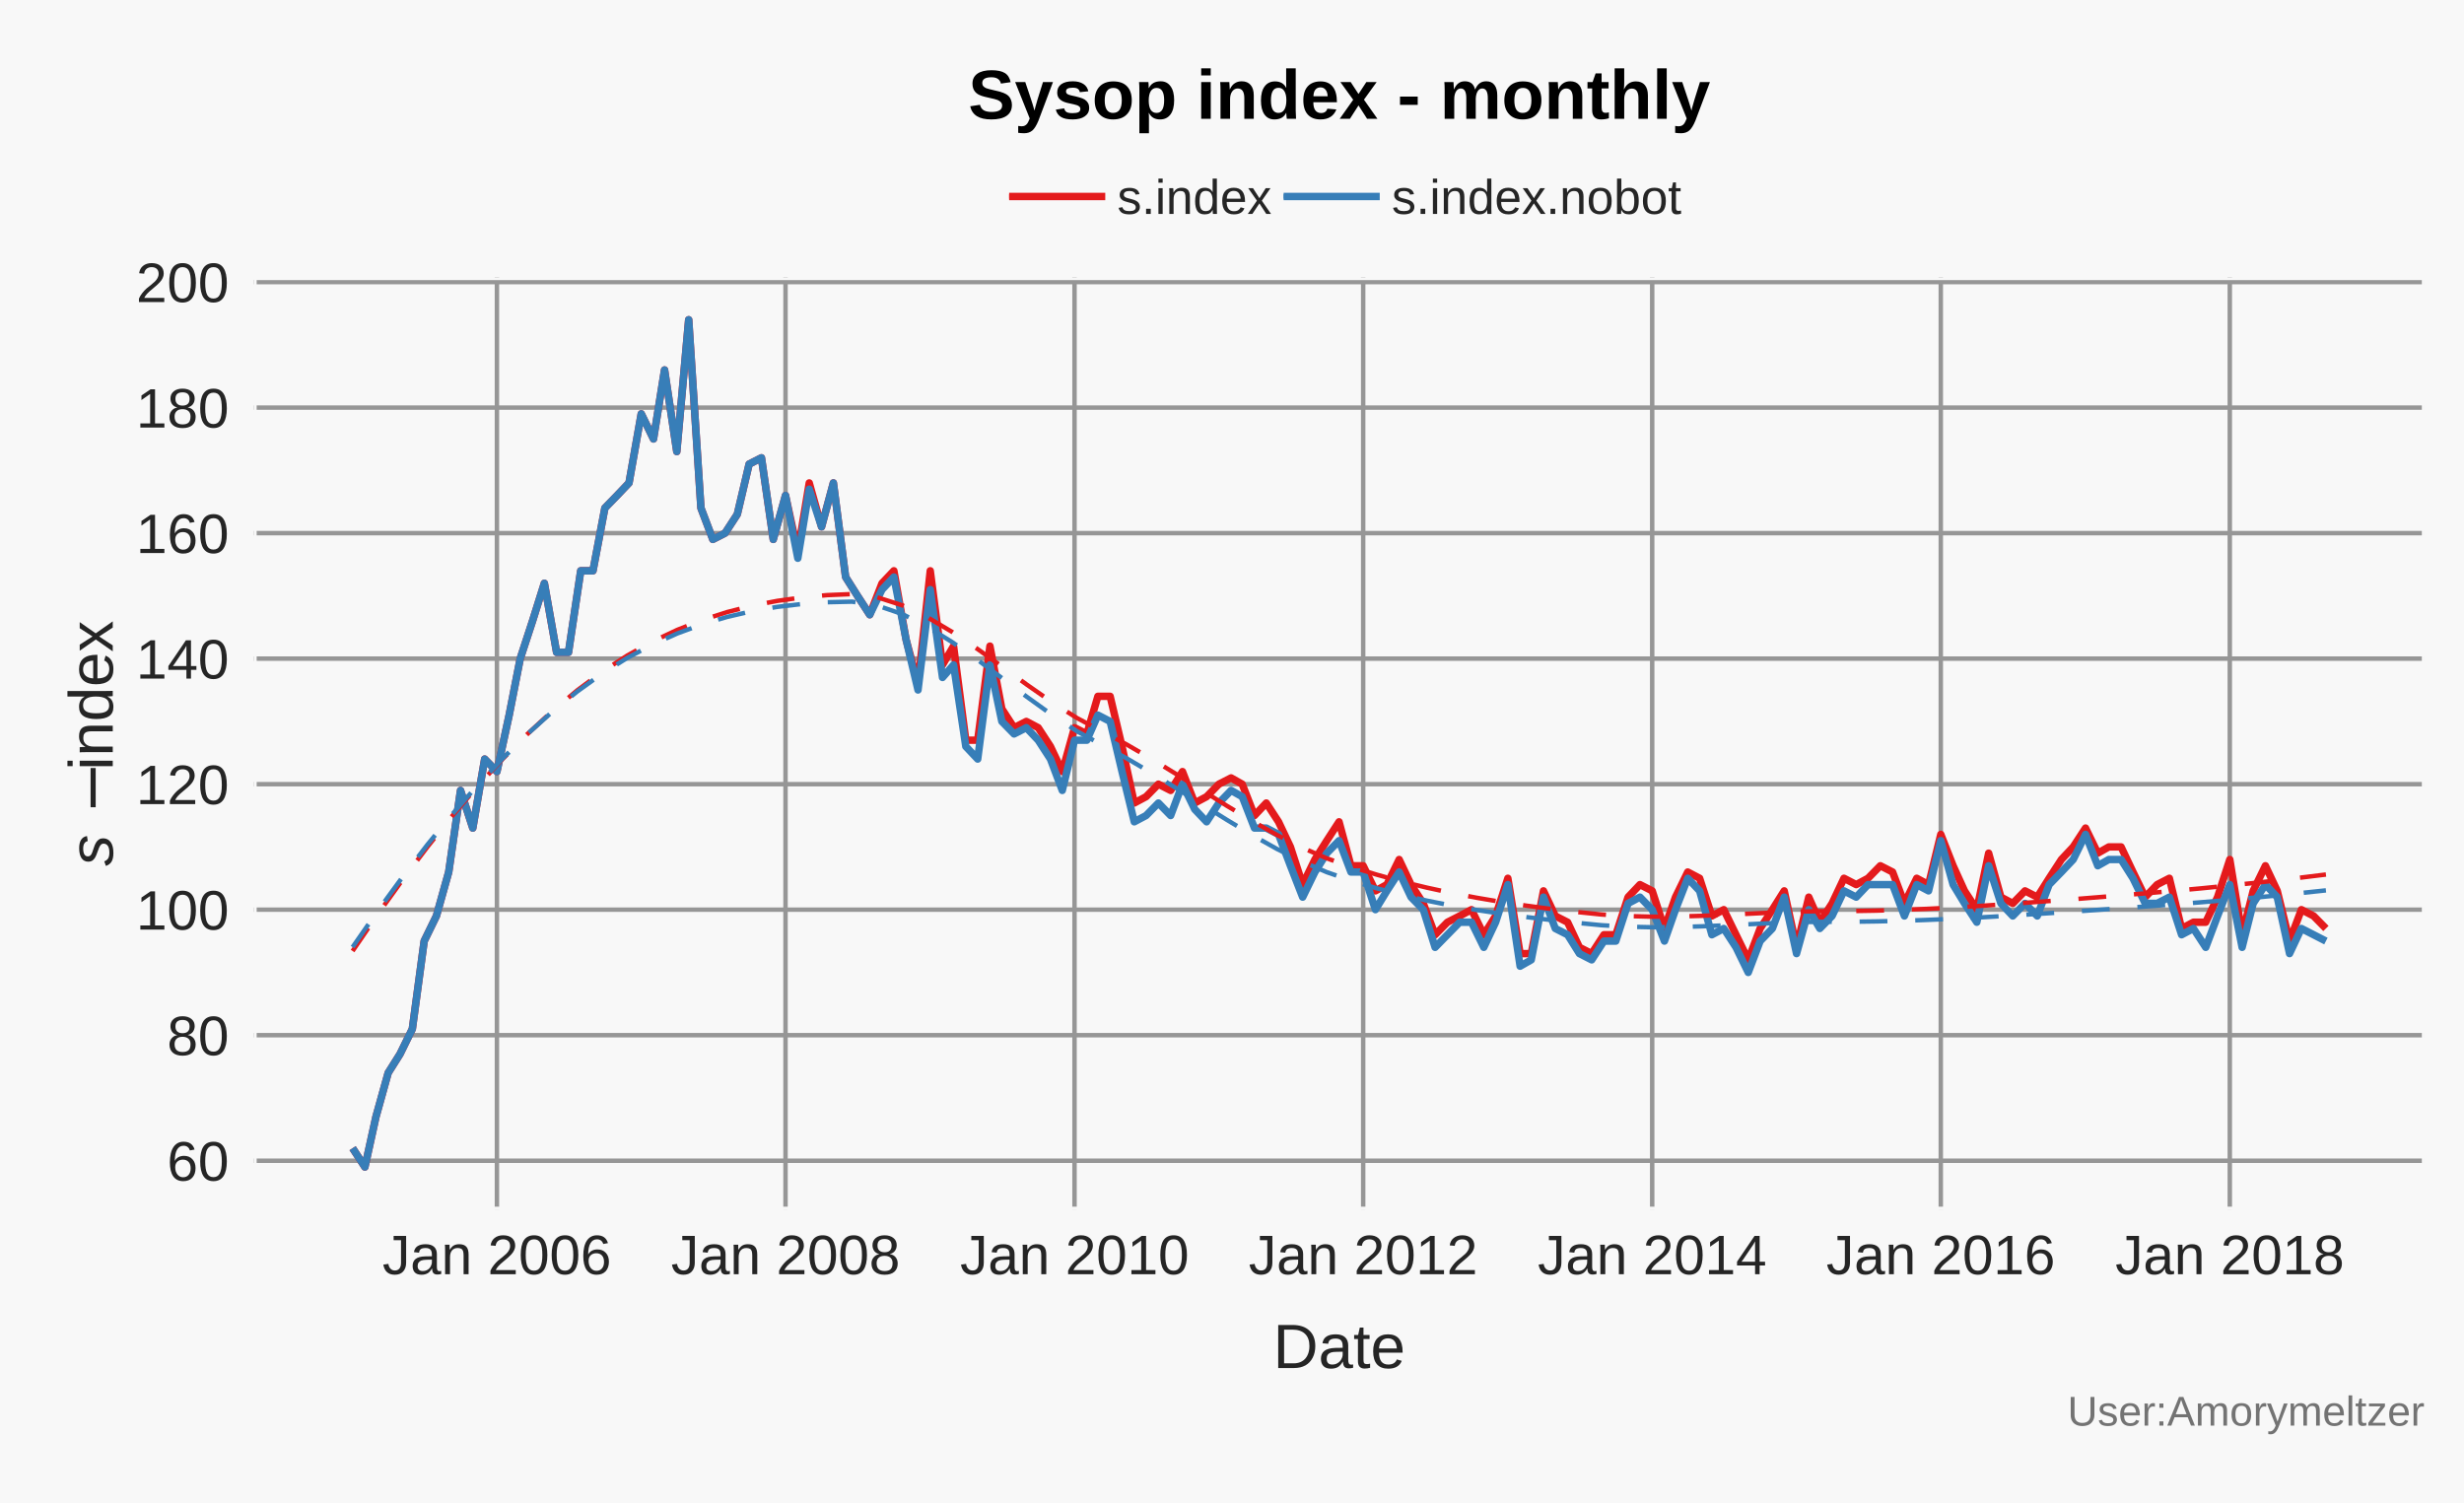
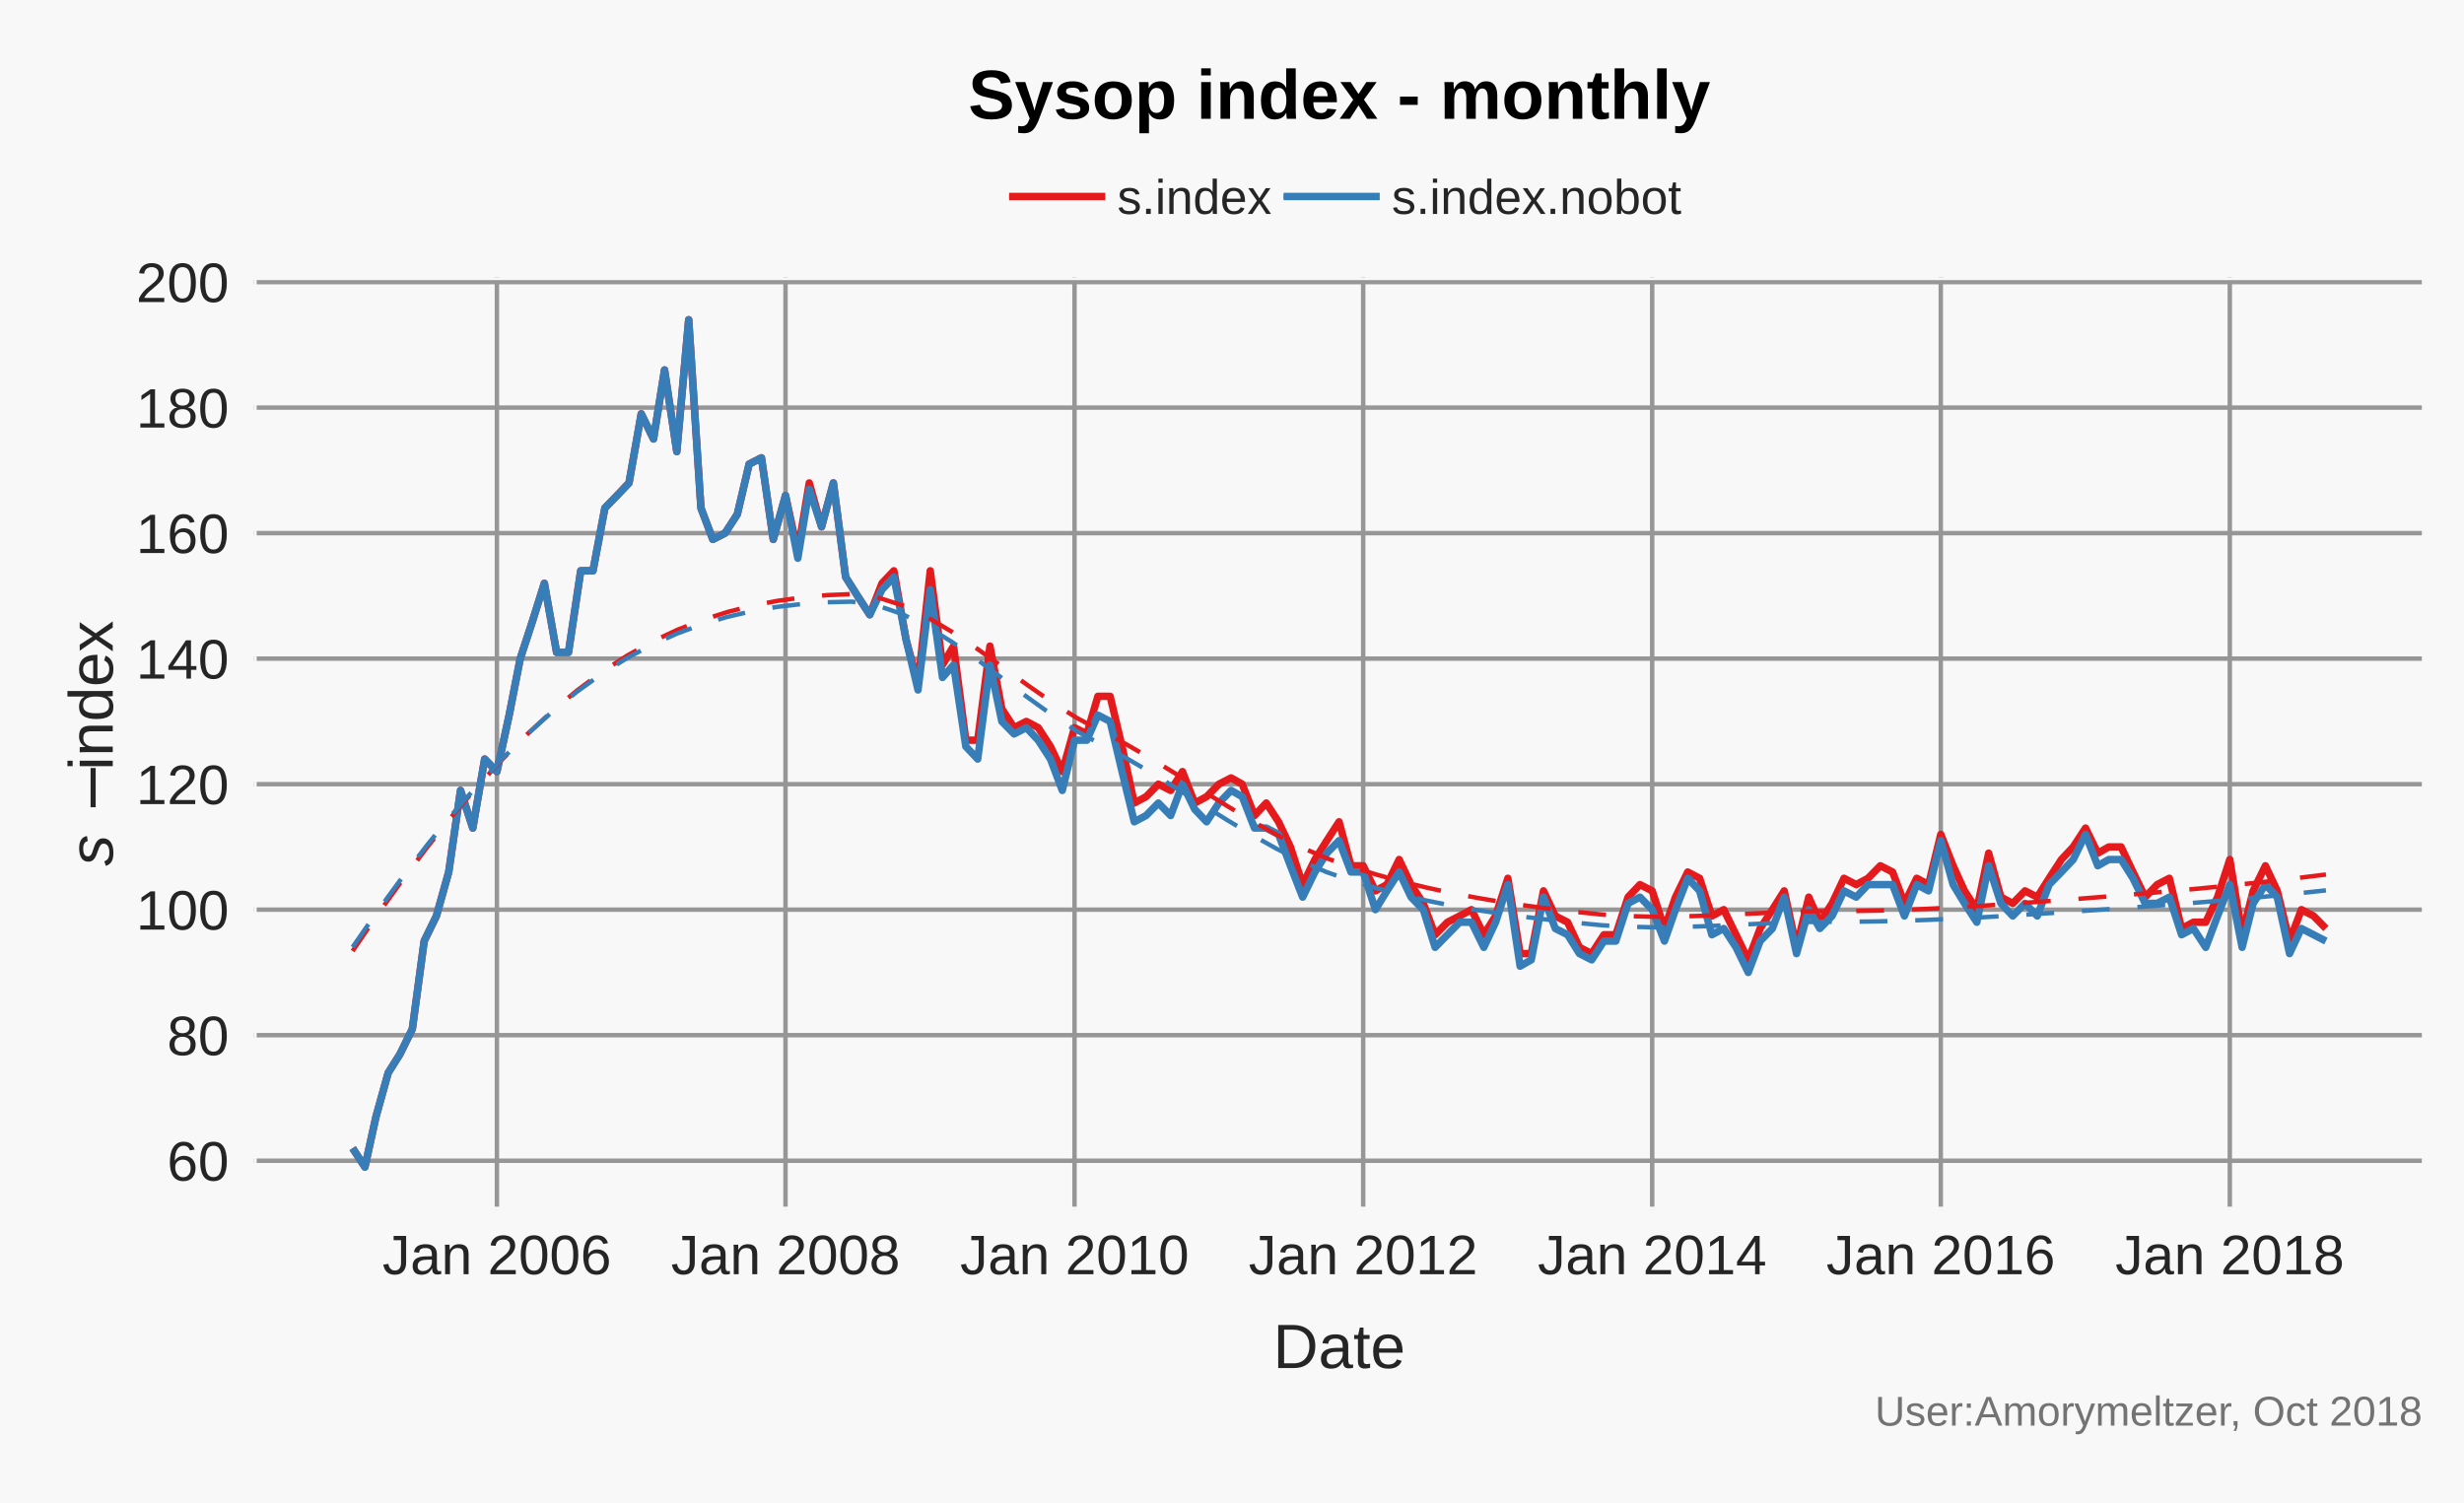
<svg xmlns="http://www.w3.org/2000/svg" viewBox="0 0 354.24 216.00">
  <defs>
    <style type="text/css">
    line, polyline, path, rect, circle {
      fill: none;
      stroke: #000000;
      stroke-linecap: round;
      stroke-linejoin: round;
      stroke-miterlimit: 10.00;
    }
  </style>
  </defs>
  <rect width="100%" height="100%" style="stroke: none; fill: #FFFFFF;" />
  <rect x="0.00" y="0.00" width="354.24" height="216.00" style="stroke-width: 0.78; stroke: #F8F8F8; fill: #F8F8F8;" />
  <defs>
    <clipPath id="cpMzYuNTA4OHwzNDguNTcxfDE3My44Njl8MzkuODc3Ng==">
      <rect x="36.51" y="39.88" width="312.06" height="133.99" />
    </clipPath>
  </defs>
  <rect x="36.51" y="39.88" width="312.06" height="133.99" style="stroke-width: 0.78; stroke: #F8F8F8; fill: #F8F8F8;" clip-path="url(#cpMzYuNTA4OHwzNDguNTcxfDE3My44Njl8MzkuODc3Ng==)" />
  <polyline points="36.51,166.88 348.57,166.88 " style="stroke-width: 0.64; stroke: #969696; stroke-linecap: butt;" clip-path="url(#cpMzYuNTA4OHwzNDguNTcxfDE3My44Njl8MzkuODc3Ng==)" />
  <polyline points="36.51,148.83 348.57,148.83 " style="stroke-width: 0.64; stroke: #969696; stroke-linecap: butt;" clip-path="url(#cpMzYuNTA4OHwzNDguNTcxfDE3My44Njl8MzkuODc3Ng==)" />
  <polyline points="36.51,130.78 348.57,130.78 " style="stroke-width: 0.64; stroke: #969696; stroke-linecap: butt;" clip-path="url(#cpMzYuNTA4OHwzNDguNTcxfDE3My44Njl8MzkuODc3Ng==)" />
  <polyline points="36.51,112.74 348.57,112.74 " style="stroke-width: 0.64; stroke: #969696; stroke-linecap: butt;" clip-path="url(#cpMzYuNTA4OHwzNDguNTcxfDE3My44Njl8MzkuODc3Ng==)" />
  <polyline points="36.51,94.69 348.57,94.69 " style="stroke-width: 0.64; stroke: #969696; stroke-linecap: butt;" clip-path="url(#cpMzYuNTA4OHwzNDguNTcxfDE3My44Njl8MzkuODc3Ng==)" />
  <polyline points="36.51,76.65 348.57,76.65 " style="stroke-width: 0.64; stroke: #969696; stroke-linecap: butt;" clip-path="url(#cpMzYuNTA4OHwzNDguNTcxfDE3My44Njl8MzkuODc3Ng==)" />
  <polyline points="36.51,58.60 348.57,58.60 " style="stroke-width: 0.64; stroke: #969696; stroke-linecap: butt;" clip-path="url(#cpMzYuNTA4OHwzNDguNTcxfDE3My44Njl8MzkuODc3Ng==)" />
  <polyline points="36.51,40.55 348.57,40.55 " style="stroke-width: 0.64; stroke: #969696; stroke-linecap: butt;" clip-path="url(#cpMzYuNTA4OHwzNDguNTcxfDE3My44Njl8MzkuODc3Ng==)" />
  <polyline points="71.44,173.87 71.44,39.88 " style="stroke-width: 0.64; stroke: #969696; stroke-linecap: butt;" clip-path="url(#cpMzYuNTA4OHwzNDguNTcxfDE3My44Njl8MzkuODc3Ng==)" />
  <polyline points="112.93,173.87 112.93,39.88 " style="stroke-width: 0.64; stroke: #969696; stroke-linecap: butt;" clip-path="url(#cpMzYuNTA4OHwzNDguNTcxfDE3My44Njl8MzkuODc3Ng==)" />
  <polyline points="154.48,173.87 154.48,39.88 " style="stroke-width: 0.64; stroke: #969696; stroke-linecap: butt;" clip-path="url(#cpMzYuNTA4OHwzNDguNTcxfDE3My44Njl8MzkuODc3Ng==)" />
  <polyline points="195.98,173.87 195.98,39.88 " style="stroke-width: 0.64; stroke: #969696; stroke-linecap: butt;" clip-path="url(#cpMzYuNTA4OHwzNDguNTcxfDE3My44Njl8MzkuODc3Ng==)" />
  <polyline points="237.53,173.87 237.53,39.88 " style="stroke-width: 0.64; stroke: #969696; stroke-linecap: butt;" clip-path="url(#cpMzYuNTA4OHwzNDguNTcxfDE3My44Njl8MzkuODc3Ng==)" />
  <polyline points="279.02,173.87 279.02,39.88 " style="stroke-width: 0.64; stroke: #969696; stroke-linecap: butt;" clip-path="url(#cpMzYuNTA4OHwzNDguNTcxfDE3My44Njl8MzkuODc3Ng==)" />
  <polyline points="320.57,173.87 320.57,39.88 " style="stroke-width: 0.64; stroke: #969696; stroke-linecap: butt;" clip-path="url(#cpMzYuNTA4OHwzNDguNTcxfDE3My44Njl8MzkuODc3Ng==)" />
  <polyline points="50.69,165.07 52.46,167.78 54.05,160.56 55.81,154.24 57.51,151.54 59.28,147.93 60.98,135.30 62.74,131.69 64.51,125.37 66.21,113.64 67.97,119.05 69.68,109.13 71.44,110.93 73.20,102.81 74.79,94.69 76.56,89.28 78.26,83.86 80.02,93.79 81.73,93.79 83.49,82.06 85.25,82.06 86.96,73.04 88.72,71.23 90.43,69.43 92.19,59.50 93.95,63.11 95.54,53.19 97.30,64.92 99.01,45.97 100.77,73.04 102.48,77.55 104.24,76.65 106.00,73.94 107.70,66.72 109.47,65.82 111.17,77.55 112.93,71.23 114.70,79.35 116.34,69.43 118.11,75.74 119.81,69.43 121.57,82.96 123.28,85.67 125.04,88.38 126.80,83.86 128.51,82.06 130.27,91.99 131.98,98.30 133.74,82.06 135.50,95.59 137.09,92.89 138.85,106.42 140.56,106.42 142.32,92.89 144.03,101.91 145.79,104.62 147.55,103.72 149.26,104.62 151.02,107.32 152.72,110.93 154.48,104.62 156.25,105.52 157.84,100.11 159.60,100.11 161.31,107.32 163.07,115.45 164.77,114.54 166.54,112.74 168.30,113.64 170.00,110.93 171.76,115.45 173.47,114.54 175.23,112.74 176.99,111.84 178.59,112.74 180.35,117.25 182.05,115.45 183.81,118.15 185.52,121.76 187.28,127.18 189.04,123.57 190.75,120.86 192.51,118.15 194.22,124.47 195.98,124.47 197.74,128.08 199.39,127.18 201.15,123.57 202.86,127.18 204.62,129.88 206.32,134.39 208.09,132.59 209.85,131.69 211.55,130.78 213.32,134.39 215.02,131.69 216.78,126.27 218.54,137.10 220.14,137.10 221.90,128.08 223.60,131.69 225.37,132.59 227.07,136.20 228.83,137.10 230.59,134.39 232.30,134.39 234.06,128.98 235.77,127.18 237.53,128.08 239.29,133.49 240.88,128.98 242.64,125.37 244.35,126.27 246.11,131.69 247.82,130.78 249.58,134.39 251.34,138.00 253.05,133.49 254.81,130.78 256.51,128.08 258.28,136.20 260.04,128.98 261.63,132.59 263.39,129.88 265.10,126.27 266.86,127.18 268.56,126.27 270.33,124.47 272.09,125.37 273.79,129.88 275.56,126.27 277.26,127.18 279.02,119.96 280.79,124.47 282.43,128.08 284.20,130.78 285.90,122.66 287.66,128.98 289.37,129.88 291.13,128.08 292.89,128.98 294.60,126.27 296.36,123.57 298.06,121.76 299.83,119.05 301.59,122.66 303.18,121.76 304.94,121.76 306.65,125.37 308.41,128.98 310.12,127.18 311.88,126.27 313.64,133.49 315.34,132.59 317.11,132.59 318.81,128.98 320.57,123.57 322.34,134.39 323.93,128.08 325.69,124.47 327.39,128.08 329.16,135.30 330.86,130.78 332.62,131.69 334.39,133.49 " style="stroke-width: 1.07; stroke: #E41A1C; stroke-linecap: butt;" clip-path="url(#cpMzYuNTA4OHwzNDguNTcxfDE3My44Njl8MzkuODc3Ng==)" />
  <polyline points="50.69,165.07 52.46,167.78 54.05,160.56 55.81,154.24 57.51,151.54 59.28,147.93 60.98,135.30 62.74,131.69 64.51,125.37 66.21,113.64 67.97,119.05 69.68,109.13 71.44,110.93 73.20,102.81 74.79,94.69 76.56,89.28 78.26,83.86 80.02,93.79 81.73,93.79 83.49,82.06 85.25,82.06 86.96,73.04 88.72,71.23 90.43,69.43 92.19,59.50 93.95,63.11 95.54,53.19 97.30,64.92 99.01,45.97 100.77,73.04 102.48,77.55 104.24,76.65 106.00,73.94 107.70,66.72 109.47,65.82 111.17,77.55 112.93,71.23 114.70,80.26 116.34,70.33 118.11,75.74 119.81,69.43 121.57,82.96 123.28,85.67 125.04,88.38 126.80,84.77 128.51,82.96 130.27,91.99 131.98,99.20 133.74,84.77 135.50,97.40 137.09,95.59 138.85,107.32 140.56,109.13 142.32,95.59 144.03,103.72 145.79,105.52 147.55,104.62 149.26,106.42 151.02,109.13 152.72,113.64 154.48,106.42 156.25,106.42 157.84,102.81 159.60,103.72 161.31,110.93 163.07,118.15 164.77,117.25 166.54,115.45 168.30,117.25 170.00,112.74 171.76,116.35 173.47,118.15 175.23,115.45 176.99,113.64 178.59,114.54 180.35,119.05 182.05,119.05 183.81,119.96 185.52,124.47 187.28,128.98 189.04,125.37 190.75,122.66 192.51,120.86 194.22,125.37 195.98,125.37 197.74,130.78 199.39,128.08 201.15,125.37 202.86,128.98 204.62,130.78 206.32,136.20 208.09,134.39 209.85,132.59 211.55,132.59 213.32,136.20 215.02,132.59 216.78,127.18 218.54,138.91 220.14,138.00 221.90,128.98 223.60,133.49 225.37,134.39 227.07,137.10 228.83,138.00 230.59,135.30 232.30,135.30 234.06,129.88 235.77,128.98 237.53,130.78 239.29,135.30 240.88,130.78 242.64,126.27 244.35,128.08 246.11,134.39 247.82,133.49 249.58,136.20 251.34,139.81 253.05,135.30 254.81,133.49 256.51,128.98 258.28,137.10 260.04,130.78 261.63,133.49 263.39,131.69 265.10,128.08 266.86,128.98 268.56,127.18 270.33,127.18 272.09,127.18 273.79,131.69 275.56,127.18 277.26,128.08 279.02,120.86 280.79,127.18 282.43,129.88 284.20,132.59 285.90,124.47 287.66,129.88 289.37,131.69 291.13,129.88 292.89,131.69 294.60,127.18 296.36,125.37 298.06,123.57 299.83,119.96 301.59,124.47 303.18,123.57 304.94,123.57 306.65,126.27 308.41,129.88 310.12,129.88 311.88,128.98 313.64,134.39 315.34,133.49 317.11,136.20 318.81,131.69 320.57,127.18 322.34,136.20 323.93,129.88 325.69,127.18 327.39,128.98 329.16,137.10 330.86,133.49 332.62,134.39 334.39,135.30 " style="stroke-width: 1.07; stroke: #377EB8; stroke-linecap: butt;" clip-path="url(#cpMzYuNTA4OHwzNDguNTcxfDE3My44Njl8MzkuODc3Ng==)" />
  <polyline points="50.69,136.73 54.28,131.48 57.88,126.48 61.47,121.73 65.06,117.25 68.65,113.05 72.24,109.14 75.83,105.53 79.42,102.22 83.01,99.23 86.60,96.56 90.19,94.24 93.79,92.24 97.38,90.55 100.97,89.14 104.56,87.99 108.15,87.08 111.74,86.39 115.33,85.89 118.92,85.56 122.51,85.41 126.11,85.87 129.70,87.02 133.29,88.72 136.88,90.85 140.47,93.26 144.06,95.84 147.65,98.45 151.24,100.95 154.83,103.23 158.42,105.14 162.02,107.06 165.61,109.15 169.20,111.35 172.79,113.61 176.38,115.85 179.97,118.01 183.56,120.03 187.15,121.85 190.74,123.40 194.34,124.66 197.93,125.75 201.52,126.74 205.11,127.61 208.70,128.39 212.29,129.07 215.88,129.68 219.47,130.21 223.06,130.69 226.65,131.11 230.25,131.48 233.84,131.70 237.43,131.79 241.02,131.77 244.61,131.67 248.20,131.52 251.79,131.35 255.38,131.18 258.97,131.05 262.57,130.99 266.16,130.98 269.75,130.92 273.34,130.81 276.93,130.67 280.52,130.49 284.11,130.28 287.70,130.04 291.29,129.79 294.88,129.52 298.48,129.25 302.07,128.96 305.66,128.67 309.25,128.37 312.84,128.05 316.43,127.72 320.02,127.36 323.61,126.99 327.20,126.60 330.80,126.17 334.39,125.73 " style="stroke-width: 0.64; stroke: #E41A1C; stroke-dasharray: 4.00,4.00; stroke-linecap: butt;" clip-path="url(#cpMzYuNTA4OHwzNDguNTcxfDE3My44Njl8MzkuODc3Ng==)" />
  <polyline points="50.69,136.17 54.28,131.00 57.88,126.08 61.47,121.41 65.06,117.02 68.65,112.90 72.24,109.07 75.83,105.53 79.42,102.31 83.01,99.40 86.60,96.82 90.19,94.58 93.79,92.67 97.38,91.07 100.97,89.75 104.56,88.69 108.15,87.86 111.74,87.25 115.33,86.83 118.92,86.58 122.51,86.50 126.11,87.05 129.70,88.28 133.29,90.08 136.88,92.31 140.47,94.82 144.06,97.50 147.65,100.20 151.24,102.78 154.83,105.13 158.42,107.10 162.02,109.05 165.61,111.16 169.20,113.38 172.79,115.63 176.38,117.87 179.97,120.03 183.56,122.04 187.15,123.85 190.74,125.39 194.34,126.64 197.93,127.71 201.52,128.66 205.11,129.48 208.70,130.20 212.29,130.83 215.88,131.37 219.47,131.85 223.06,132.28 226.65,132.67 230.25,133.02 233.84,133.23 237.43,133.31 241.02,133.29 244.61,133.18 248.20,133.03 251.79,132.86 255.38,132.69 258.97,132.57 262.57,132.52 266.16,132.52 269.75,132.47 273.34,132.39 276.93,132.26 280.52,132.11 284.11,131.93 287.70,131.72 291.29,131.50 294.88,131.27 298.48,131.03 302.07,130.78 305.66,130.53 309.25,130.27 312.84,130.00 316.43,129.72 320.02,129.42 323.61,129.10 327.20,128.76 330.80,128.39 334.39,128.01 " style="stroke-width: 0.64; stroke: #377EB8; stroke-dasharray: 4.00,4.00; stroke-linecap: butt;" clip-path="url(#cpMzYuNTA4OHwzNDguNTcxfDE3My44Njl8MzkuODc3Ng==)" />
  <rect x="36.51" y="39.88" width="312.06" height="133.99" style="stroke-width: 0.78; stroke: #F8F8F8;" clip-path="url(#cpMzYuNTA4OHwzNDguNTcxfDE3My44Njl8MzkuODc3Ng==)" />
  <defs>
    <clipPath id="cpMHwzNTQuMjR8MjE2fDA=">
      <rect x="0.00" y="0.00" width="354.24" height="216.00" />
    </clipPath>
  </defs>
  <g clip-path="url(#cpMHwzNTQuMjR8MjE2fDA=)">
    <text x="24.02" y="169.74" style="font-size: 8.00px; fill: #252525; font-family: Arial;" textLength="8.90px" lengthAdjust="spacingAndGlyphs">60</text>
  </g>
  <g clip-path="url(#cpMHwzNTQuMjR8MjE2fDA=)">
    <text x="24.02" y="151.70" style="font-size: 8.00px; fill: #252525; font-family: Arial;" textLength="8.90px" lengthAdjust="spacingAndGlyphs">80</text>
  </g>
  <g clip-path="url(#cpMHwzNTQuMjR8MjE2fDA=)">
    <text x="19.57" y="133.65" style="font-size: 8.00px; fill: #252525; font-family: Arial;" textLength="13.35px" lengthAdjust="spacingAndGlyphs">100</text>
  </g>
  <g clip-path="url(#cpMHwzNTQuMjR8MjE2fDA=)">
    <text x="19.57" y="115.61" style="font-size: 8.00px; fill: #252525; font-family: Arial;" textLength="13.35px" lengthAdjust="spacingAndGlyphs">120</text>
  </g>
  <g clip-path="url(#cpMHwzNTQuMjR8MjE2fDA=)">
    <text x="19.57" y="97.56" style="font-size: 8.00px; fill: #252525; font-family: Arial;" textLength="13.35px" lengthAdjust="spacingAndGlyphs">140</text>
  </g>
  <g clip-path="url(#cpMHwzNTQuMjR8MjE2fDA=)">
    <text x="19.57" y="79.51" style="font-size: 8.00px; fill: #252525; font-family: Arial;" textLength="13.35px" lengthAdjust="spacingAndGlyphs">160</text>
  </g>
  <g clip-path="url(#cpMHwzNTQuMjR8MjE2fDA=)">
    <text x="19.57" y="61.47" style="font-size: 8.00px; fill: #252525; font-family: Arial;" textLength="13.35px" lengthAdjust="spacingAndGlyphs">180</text>
  </g>
  <g clip-path="url(#cpMHwzNTQuMjR8MjE2fDA=)">
    <text x="19.57" y="43.42" style="font-size: 8.00px; fill: #252525; font-family: Arial;" textLength="13.35px" lengthAdjust="spacingAndGlyphs">200</text>
  </g>
  <g clip-path="url(#cpMHwzNTQuMjR8MjE2fDA=)">
    <text x="54.98" y="183.19" style="font-size: 8.00px; fill: #252525; font-family: Arial;" textLength="32.92px" lengthAdjust="spacingAndGlyphs">Jan 2006</text>
  </g>
  <g clip-path="url(#cpMHwzNTQuMjR8MjE2fDA=)">
    <text x="96.48" y="183.19" style="font-size: 8.00px; fill: #252525; font-family: Arial;" textLength="32.92px" lengthAdjust="spacingAndGlyphs">Jan 2008</text>
  </g>
  <g clip-path="url(#cpMHwzNTQuMjR8MjE2fDA=)">
    <text x="138.03" y="183.19" style="font-size: 8.00px; fill: #252525; font-family: Arial;" textLength="32.92px" lengthAdjust="spacingAndGlyphs">Jan 2010</text>
  </g>
  <g clip-path="url(#cpMHwzNTQuMjR8MjE2fDA=)">
    <text x="179.52" y="183.19" style="font-size: 8.00px; fill: #252525; font-family: Arial;" textLength="32.92px" lengthAdjust="spacingAndGlyphs">Jan 2012</text>
  </g>
  <g clip-path="url(#cpMHwzNTQuMjR8MjE2fDA=)">
    <text x="221.07" y="183.19" style="font-size: 8.00px; fill: #252525; font-family: Arial;" textLength="32.92px" lengthAdjust="spacingAndGlyphs">Jan 2014</text>
  </g>
  <g clip-path="url(#cpMHwzNTQuMjR8MjE2fDA=)">
    <text x="262.56" y="183.19" style="font-size: 8.00px; fill: #252525; font-family: Arial;" textLength="32.92px" lengthAdjust="spacingAndGlyphs">Jan 2016</text>
  </g>
  <g clip-path="url(#cpMHwzNTQuMjR8MjE2fDA=)">
    <text x="304.11" y="183.19" style="font-size: 8.00px; fill: #252525; font-family: Arial;" textLength="32.92px" lengthAdjust="spacingAndGlyphs">Jan 2018</text>
  </g>
  <g clip-path="url(#cpMHwzNTQuMjR8MjE2fDA=)">
    <text x="183.03" y="196.68" style="font-size: 9.00px; fill: #252525; font-family: Arial;" textLength="19.01px" lengthAdjust="spacingAndGlyphs">Date</text>
  </g>
  <g clip-path="url(#cpMHwzNTQuMjR8MjE2fDA=)">
    <text transform="translate(16.21,124.51) rotate(-90)" style="font-size: 9.00px; font-style: italic; fill: #252525; font-family: Arial;" textLength="4.50px" lengthAdjust="spacingAndGlyphs">s</text>
  </g>
  <g clip-path="url(#cpMHwzNTQuMjR8MjE2fDA=)">
    <text transform="translate(16.21,120.01) rotate(-90)" style="font-size: 9.00px; fill: #252525; font-family: Symbol;" textLength="3.00px" lengthAdjust="spacingAndGlyphs"> </text>
  </g>
  <g clip-path="url(#cpMHwzNTQuMjR8MjE2fDA=)">
    <text transform="translate(16.21,117.01) rotate(-90)" style="font-size: 9.00px; fill: #252525; font-family: Symbol;" textLength="5.00px" lengthAdjust="spacingAndGlyphs">−</text>
  </g>
  <g clip-path="url(#cpMHwzNTQuMjR8MjE2fDA=)">
    <text transform="translate(16.21,110.76) rotate(-90)" style="font-size: 9.00px; fill: #252525; font-family: Arial;" textLength="2.00px" lengthAdjust="spacingAndGlyphs">i</text>
  </g>
  <g clip-path="url(#cpMHwzNTQuMjR8MjE2fDA=)">
    <text transform="translate(16.21,108.76) rotate(-90)" style="font-size: 9.00px; fill: #252525; font-family: Arial;" textLength="5.01px" lengthAdjust="spacingAndGlyphs">n</text>
  </g>
  <g clip-path="url(#cpMHwzNTQuMjR8MjE2fDA=)">
    <text transform="translate(16.21,103.75) rotate(-90)" style="font-size: 9.00px; fill: #252525; font-family: Arial;" textLength="5.01px" lengthAdjust="spacingAndGlyphs">d</text>
  </g>
  <g clip-path="url(#cpMHwzNTQuMjR8MjE2fDA=)">
    <text transform="translate(16.21,98.75) rotate(-90)" style="font-size: 9.00px; fill: #252525; font-family: Arial;" textLength="5.01px" lengthAdjust="spacingAndGlyphs">e</text>
  </g>
  <g clip-path="url(#cpMHwzNTQuMjR8MjE2fDA=)">
    <text transform="translate(16.21,93.74) rotate(-90)" style="font-size: 9.00px; fill: #252525; font-family: Arial;" textLength="4.50px" lengthAdjust="spacingAndGlyphs">x</text>
  </g>
  <rect x="143.35" y="24.59" width="98.38" height="7.32" style="stroke-width: 0.78; stroke: none; fill: #F8F8F8;" clip-path="url(#cpMHwzNTQuMjR8MjE2fDA=)" />
  <rect x="143.35" y="19.61" width="17.28" height="17.28" style="stroke-width: 0.78; stroke: none; fill: #F8F8F8;" clip-path="url(#cpMHwzNTQuMjR8MjE2fDA=)" />
  <line x1="145.08" y1="28.25" x2="158.90" y2="28.25" style="stroke-width: 1.07; stroke: #E41A1C; stroke-linecap: butt;" clip-path="url(#cpMHwzNTQuMjR8MjE2fDA=)" />
  <line x1="145.08" y1="28.25" x2="158.90" y2="28.25" style="stroke-width: 0.64; stroke: #E41A1C; stroke-dasharray: 4.00,4.00; stroke-linecap: butt;" clip-path="url(#cpMHwzNTQuMjR8MjE2fDA=)" />
  <rect x="182.81" y="19.61" width="17.28" height="17.28" style="stroke-width: 0.78; stroke: none; fill: #F8F8F8;" clip-path="url(#cpMHwzNTQuMjR8MjE2fDA=)" />
  <line x1="184.54" y1="28.25" x2="198.36" y2="28.25" style="stroke-width: 1.07; stroke: #377EB8; stroke-linecap: butt;" clip-path="url(#cpMHwzNTQuMjR8MjE2fDA=)" />
  <line x1="184.54" y1="28.25" x2="198.36" y2="28.25" style="stroke-width: 0.64; stroke: #377EB8; stroke-dasharray: 4.00,4.00; stroke-linecap: butt;" clip-path="url(#cpMHwzNTQuMjR8MjE2fDA=)" />
  <g clip-path="url(#cpMHwzNTQuMjR8MjE2fDA=)">
    <text x="160.63" y="30.76" style="font-size: 7.00px; fill: #252525; font-family: Arial;" textLength="22.18px" lengthAdjust="spacingAndGlyphs">s.index</text>
  </g>
  <g clip-path="url(#cpMHwzNTQuMjR8MjE2fDA=)">
    <text x="200.09" y="30.76" style="font-size: 7.00px; fill: #252525; font-family: Arial;" textLength="41.64px" lengthAdjust="spacingAndGlyphs">s.index.nobot</text>
  </g>
  <g clip-path="url(#cpMHwzNTQuMjR8MjE2fDA=)">
    <text x="139.20" y="17.08" style="font-size: 10.00px; font-weight: bold; font-family: Arial;" textLength="106.68px" lengthAdjust="spacingAndGlyphs">Sysop index - monthly</text>
  </g>
  <g clip-path="url(#cpMHwzNTQuMjR8MjE2fDA=)">
-     <text x="297.23" y="204.96" style="font-size: 6.00px; fill: #737373; font-family: Arial;" textLength="51.34px" lengthAdjust="spacingAndGlyphs">User:Amorymeltzer</text>
+     <text x="269.55" y="204.96" style="font-size: 6.00px; fill: #737373; font-family: Arial;" textLength="79.02px" lengthAdjust="spacingAndGlyphs">User:Amorymeltzer, Oct 2018</text>
  </g>
</svg>
